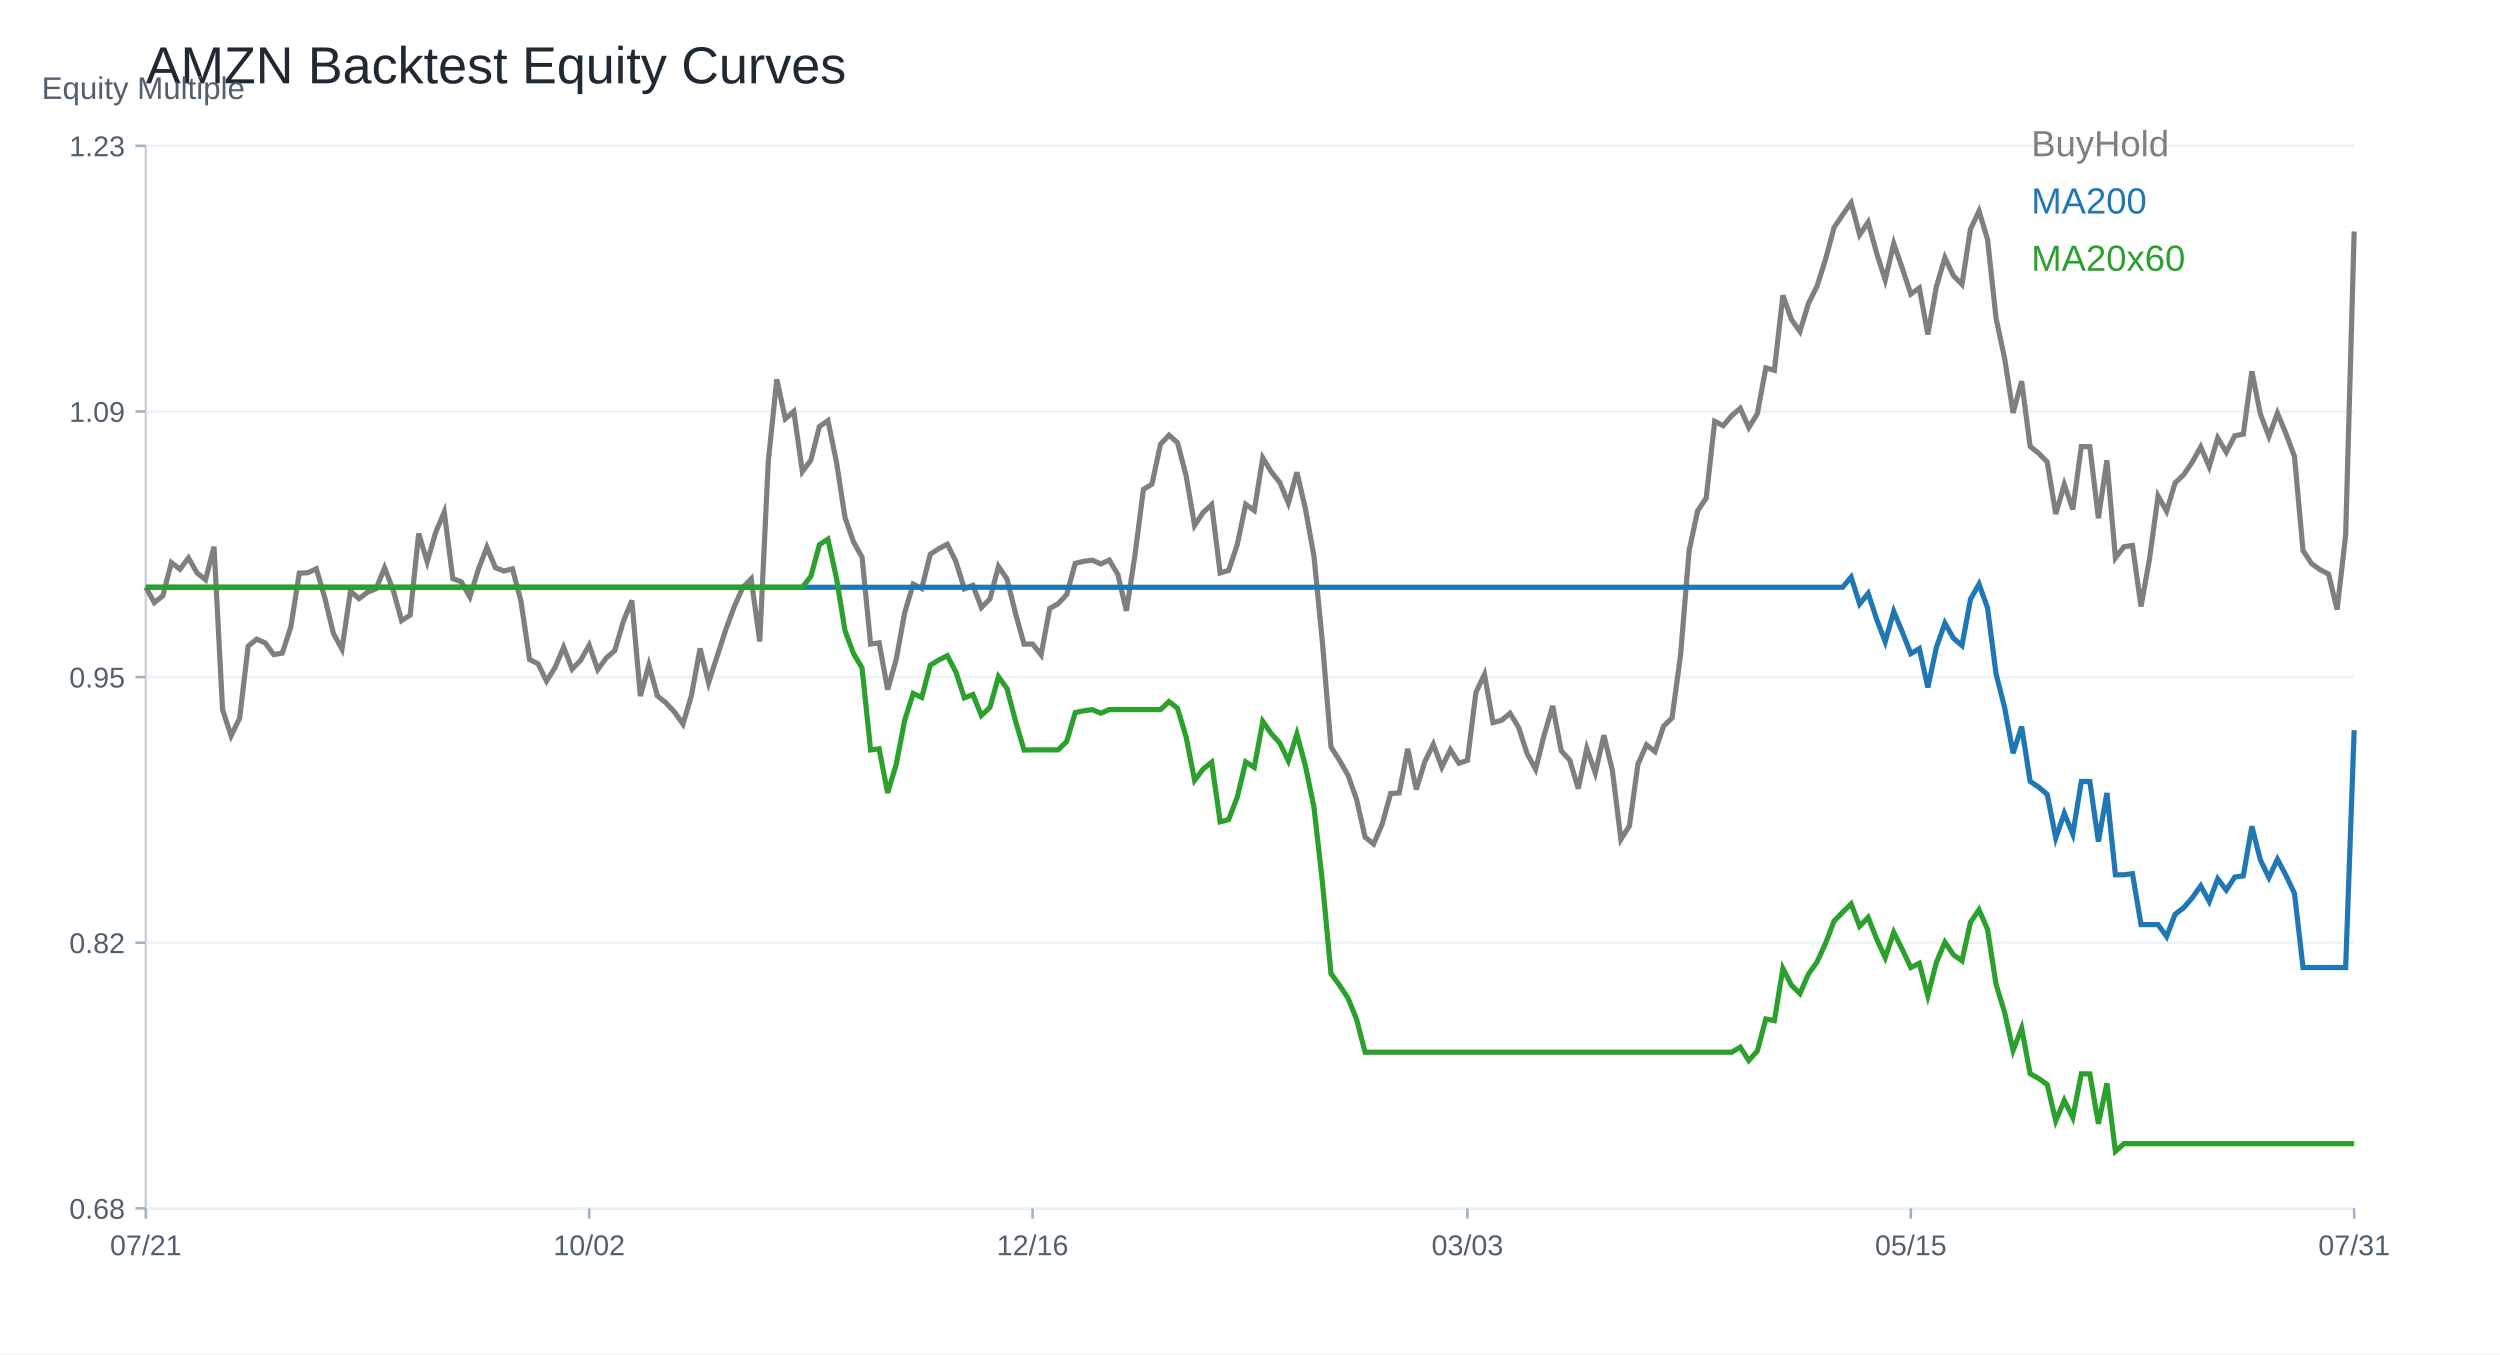
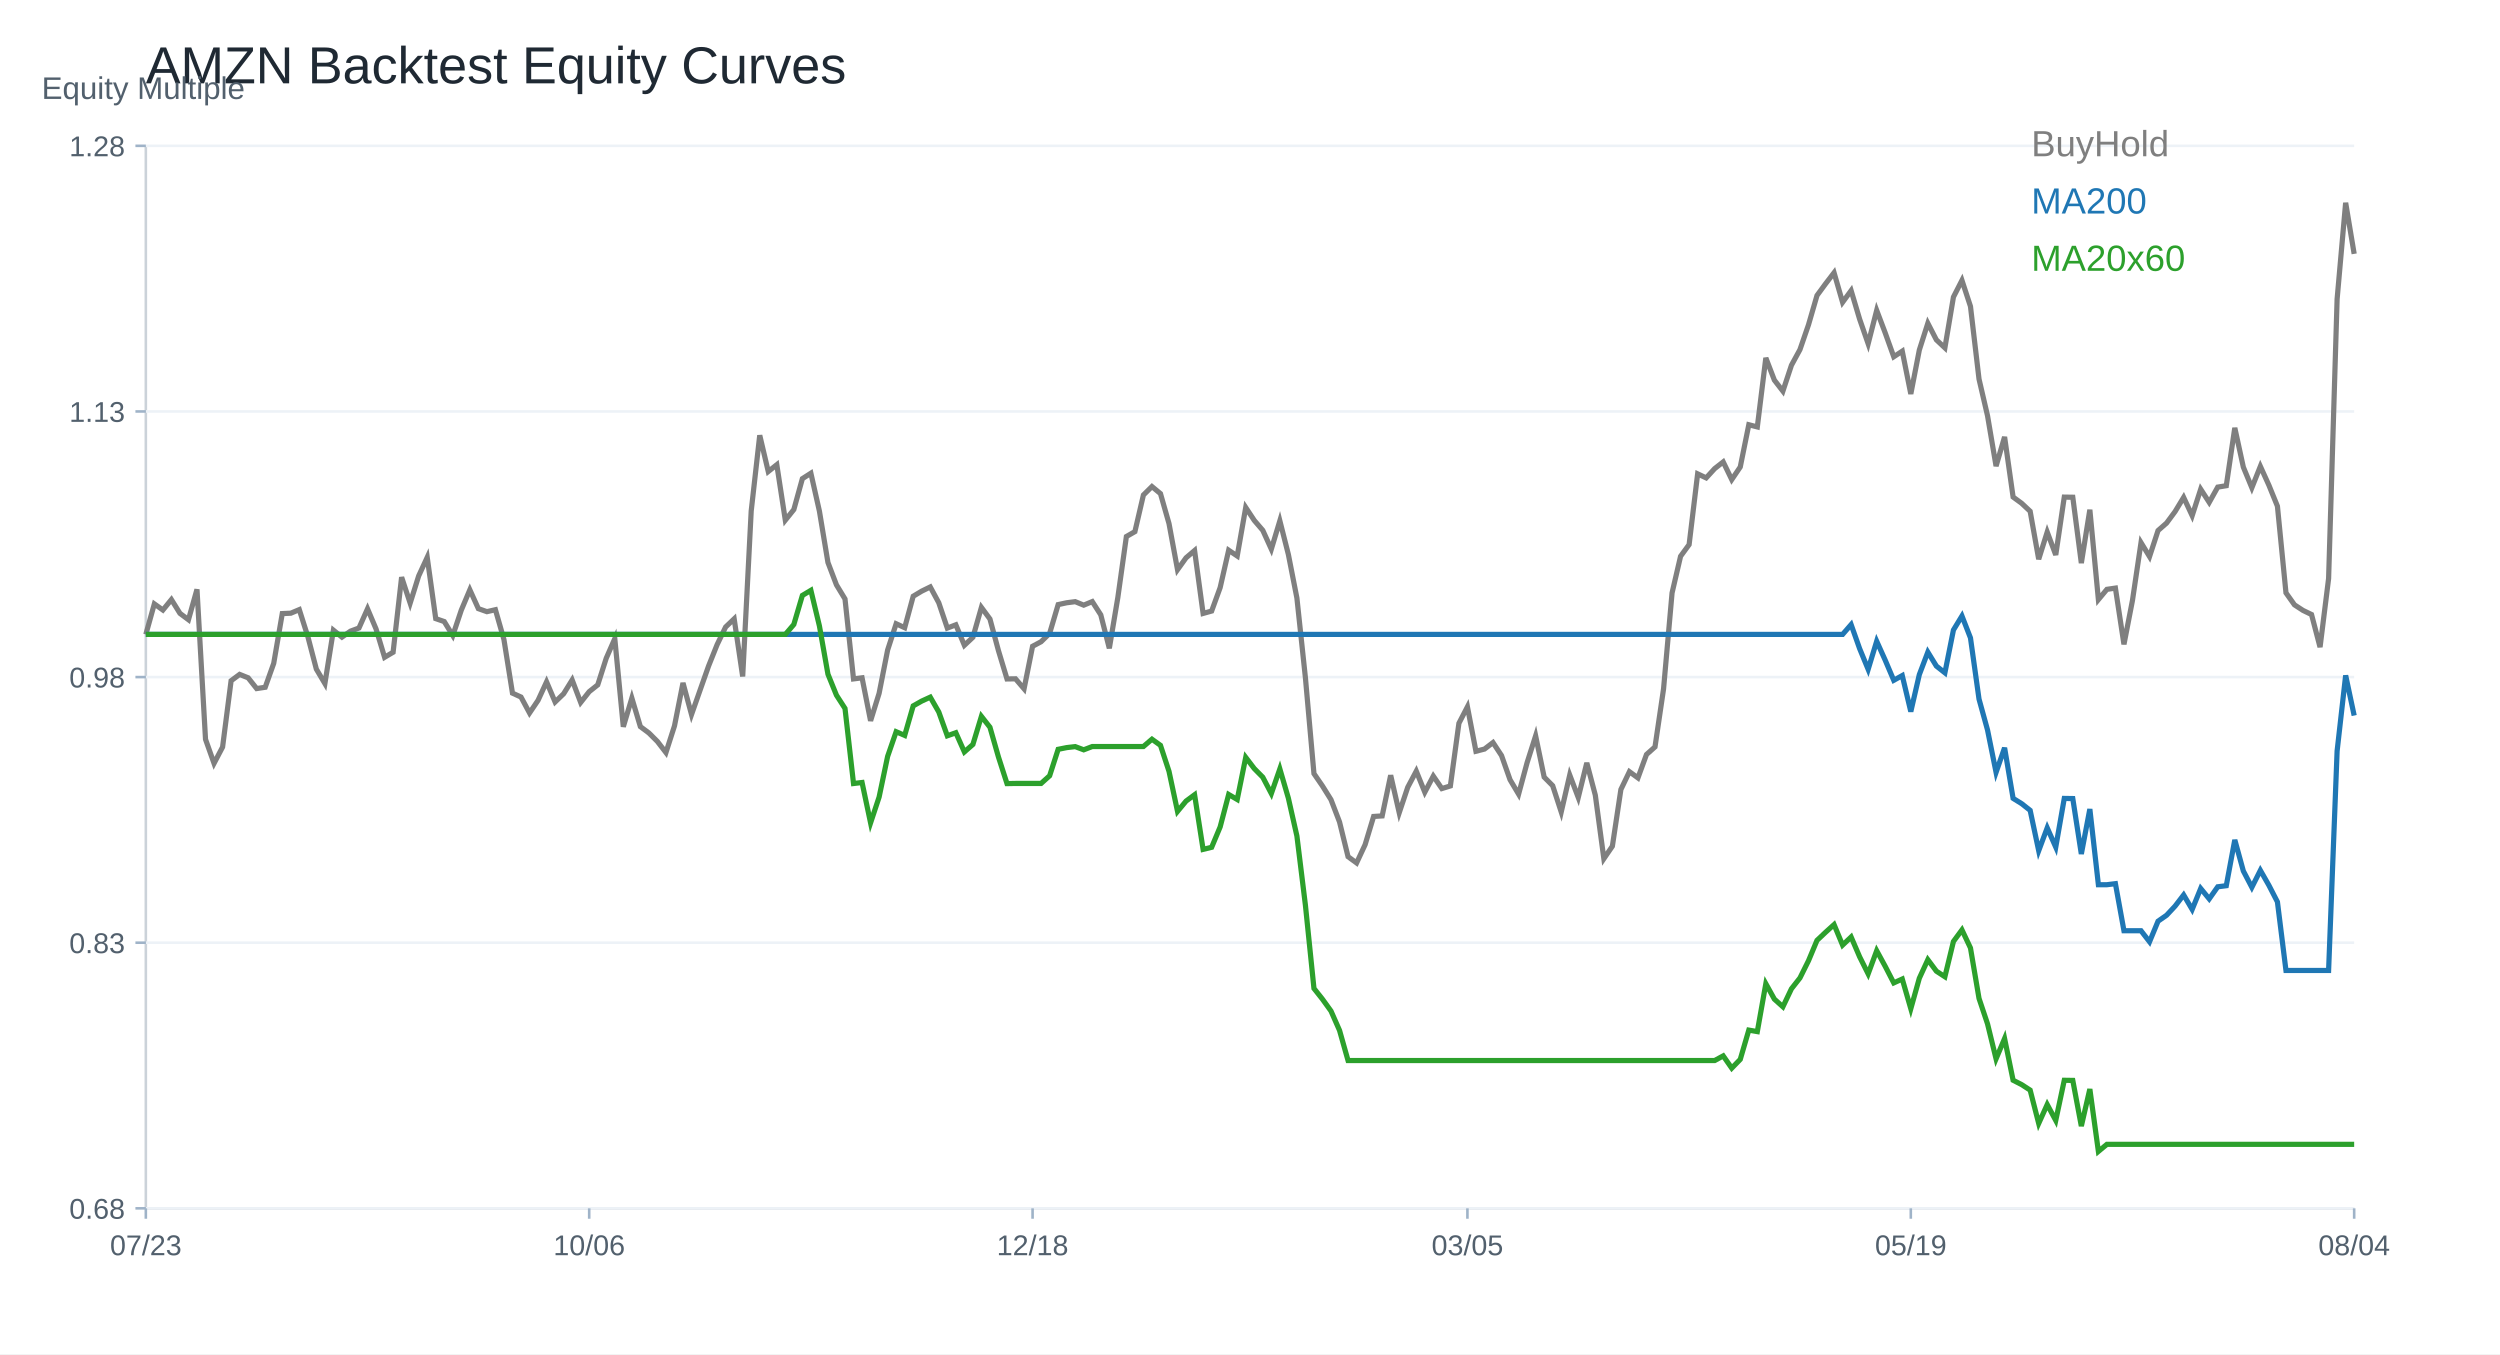
<svg xmlns="http://www.w3.org/2000/svg" width="960" height="520" viewBox="0 0 960 520">
  <rect width="100%" height="100%" fill="white" />
  <text x="56.00" y="32.00" font-size="20" font-family="Arial" fill="#1f2933" text-anchor="start">AMZN Backtest Equity Curves</text>
  <line x1="56" y1="464" x2="904" y2="464" stroke="#cbd2d9" />
  <line x1="56" y1="56" x2="56" y2="464" stroke="#cbd2d9" />
  <text x="16.00" y="38.00" font-size="12" font-family="Arial" fill="#52606d" text-anchor="start">Equity Multiple</text>
  <line x1="56" y1="464.00" x2="904" y2="464.00" stroke="#edf2f7" />
  <line x1="52" y1="464.00" x2="56" y2="464.00" stroke="#9fb3c8" />
  <text x="48.00" y="468.00" font-size="11" font-family="Arial" fill="#52606d" text-anchor="end">0.68</text>
  <line x1="56" y1="362.00" x2="904" y2="362.00" stroke="#edf2f7" />
  <line x1="52" y1="362.00" x2="56" y2="362.00" stroke="#9fb3c8" />
-   <text x="48.00" y="366.00" font-size="11" font-family="Arial" fill="#52606d" text-anchor="end">0.82</text>
+   <text x="48.00" y="366.00" font-size="11" font-family="Arial" fill="#52606d" text-anchor="end">0.83</text>
  <line x1="56" y1="260.00" x2="904" y2="260.00" stroke="#edf2f7" />
  <line x1="52" y1="260.00" x2="56" y2="260.00" stroke="#9fb3c8" />
-   <text x="48.00" y="264.00" font-size="11" font-family="Arial" fill="#52606d" text-anchor="end">0.95</text>
+   <text x="48.00" y="264.00" font-size="11" font-family="Arial" fill="#52606d" text-anchor="end">0.98</text>
  <line x1="56" y1="158.00" x2="904" y2="158.00" stroke="#edf2f7" />
  <line x1="52" y1="158.00" x2="56" y2="158.00" stroke="#9fb3c8" />
-   <text x="48.00" y="162.00" font-size="11" font-family="Arial" fill="#52606d" text-anchor="end">1.09</text>
+   <text x="48.00" y="162.00" font-size="11" font-family="Arial" fill="#52606d" text-anchor="end">1.13</text>
  <line x1="56" y1="56.00" x2="904" y2="56.00" stroke="#edf2f7" />
  <line x1="52" y1="56.00" x2="56" y2="56.00" stroke="#9fb3c8" />
-   <text x="48.00" y="60.00" font-size="11" font-family="Arial" fill="#52606d" text-anchor="end">1.23</text>
+   <text x="48.00" y="60.00" font-size="11" font-family="Arial" fill="#52606d" text-anchor="end">1.28</text>
  <line x1="56.00" y1="464" x2="56.00" y2="468" stroke="#9fb3c8" />
-   <text x="56.00" y="482.00" font-size="11" font-family="Arial" fill="#52606d" text-anchor="middle">07/21</text>
+   <text x="56.00" y="482.00" font-size="11" font-family="Arial" fill="#52606d" text-anchor="middle">07/23</text>
  <line x1="226.25" y1="464" x2="226.25" y2="468" stroke="#9fb3c8" />
-   <text x="226.25" y="482.00" font-size="11" font-family="Arial" fill="#52606d" text-anchor="middle">10/02</text>
+   <text x="226.25" y="482.00" font-size="11" font-family="Arial" fill="#52606d" text-anchor="middle">10/06</text>
  <line x1="396.51" y1="464" x2="396.51" y2="468" stroke="#9fb3c8" />
-   <text x="396.51" y="482.00" font-size="11" font-family="Arial" fill="#52606d" text-anchor="middle">12/16</text>
+   <text x="396.51" y="482.00" font-size="11" font-family="Arial" fill="#52606d" text-anchor="middle">12/18</text>
  <line x1="563.49" y1="464" x2="563.49" y2="468" stroke="#9fb3c8" />
-   <text x="563.49" y="482.00" font-size="11" font-family="Arial" fill="#52606d" text-anchor="middle">03/03</text>
+   <text x="563.49" y="482.00" font-size="11" font-family="Arial" fill="#52606d" text-anchor="middle">03/05</text>
  <line x1="733.75" y1="464" x2="733.75" y2="468" stroke="#9fb3c8" />
-   <text x="733.75" y="482.00" font-size="11" font-family="Arial" fill="#52606d" text-anchor="middle">05/15</text>
+   <text x="733.75" y="482.00" font-size="11" font-family="Arial" fill="#52606d" text-anchor="middle">05/19</text>
  <line x1="904.00" y1="464" x2="904.00" y2="468" stroke="#9fb3c8" />
-   <text x="904.00" y="482.00" font-size="11" font-family="Arial" fill="#52606d" text-anchor="middle">07/31</text>
-   <polyline fill="none" stroke="#7f7f7f" stroke-width="2" points="56.00,225.51 59.27,231.42 62.55,228.77 65.82,216.04 69.10,218.59 72.37,214.23 75.64,219.98 78.92,222.63 82.19,209.96 85.47,272.53 88.74,282.54 92.02,275.76 95.29,248.10 98.56,245.45 101.84,246.87 105.11,251.36 108.39,250.81 111.66,240.82 114.93,220.08 118.21,219.92 121.48,218.43 124.76,229.68 128.03,243.25 131.31,249.26 134.58,226.99 137.85,229.90 141.13,227.41 144.40,226.09 147.68,218.07 150.95,226.48 154.22,238.30 157.50,236.20 160.77,204.89 164.05,215.71 167.32,204.37 170.59,196.62 173.87,222.18 177.14,223.41 180.42,229.22 183.69,218.62 186.97,210.16 190.24,218.01 193.51,219.27 196.79,218.46 200.06,230.90 203.34,253.27 206.61,254.88 209.88,261.54 213.16,256.27 216.43,248.55 219.71,256.95 222.98,253.52 226.25,247.77 229.53,257.14 232.80,252.65 236.08,249.81 239.35,238.69 242.63,230.55 245.90,267.29 249.17,255.33 252.45,267.23 255.72,269.88 259.00,273.43 262.27,278.05 265.54,266.94 268.82,249.00 272.09,262.18 275.37,252.04 278.64,241.96 281.92,233.04 285.19,225.67 288.46,222.27 291.74,246.32 295.01,177.29 298.29,145.69 301.56,160.81 304.83,157.97 308.11,181.11 311.38,176.68 314.66,163.78 317.93,161.52 321.20,177.36 324.48,198.75 327.75,208.09 331.03,213.97 334.30,247.32 337.58,246.87 340.85,264.80 344.12,253.33 347.40,235.27 350.67,224.31 353.95,225.96 357.22,212.84 360.49,210.71 363.77,208.96 367.04,215.55 370.32,226.12 373.59,224.76 376.86,233.29 380.14,229.97 383.41,217.49 386.69,222.34 389.96,235.56 393.24,247.35 396.51,247.29 399.78,251.46 403.06,233.71 406.33,231.81 409.61,228.32 412.88,216.33 416.15,215.55 419.43,215.10 422.70,216.56 425.98,215.07 429.25,220.59 432.53,234.55 435.80,213.36 439.07,187.92 442.35,185.89 445.62,170.60 448.90,167.08 452.17,170.02 455.44,182.53 458.72,201.75 461.99,196.81 465.27,193.77 468.54,220.01 471.81,219.01 475.09,209.22 478.36,193.64 481.64,196.03 484.91,175.81 488.19,181.20 491.46,185.34 494.73,193.19 498.01,181.36 501.28,195.39 504.56,213.58 507.83,246.87 511.10,286.84 514.38,292.01 517.65,297.70 520.93,307.01 524.20,321.48 527.47,324.10 530.75,316.47 534.02,304.71 537.30,304.49 540.57,287.52 543.85,303.16 547.12,292.53 550.39,285.81 553.67,294.60 556.94,287.88 560.22,293.08 563.49,291.98 566.76,265.84 570.04,258.99 573.31,277.50 576.59,276.60 579.86,273.88 583.14,279.31 586.41,289.39 589.68,295.40 592.96,282.25 596.23,271.07 599.51,288.30 602.78,291.88 606.05,302.84 609.33,287.42 612.60,296.79 615.88,282.35 619.15,295.83 622.42,322.32 625.70,317.12 628.97,293.47 632.25,286.03 635.52,288.62 638.80,278.86 642.07,275.69 645.34,251.52 648.62,211.45 651.89,196.16 655.17,191.28 658.44,161.78 661.71,163.46 664.99,159.58 668.26,156.80 671.54,164.17 674.81,158.90 678.08,141.29 681.36,142.20 684.63,113.40 687.91,122.68 691.18,127.27 694.46,116.47 697.73,109.95 701.00,99.61 704.28,87.36 707.55,82.51 710.83,77.86 714.10,90.20 717.37,85.32 720.65,97.25 723.92,107.49 727.20,93.56 730.47,102.97 733.75,112.92 737.02,110.59 740.29,128.43 743.57,110.11 746.84,98.96 750.12,105.87 753.39,109.20 756.66,88.00 759.94,81.06 763.21,91.91 766.49,122.23 769.76,137.54 773.03,158.55 776.31,146.37 779.58,171.44 782.86,174.06 786.13,177.39 789.41,197.39 792.68,186.05 795.95,195.61 799.23,171.48 802.50,171.54 805.78,199.01 809.05,176.74 812.32,214.23 815.60,209.96 818.87,209.45 822.15,232.91 825.42,214.55 828.69,190.48 831.97,196.29 835.24,185.44 838.52,182.30 841.79,177.49 845.07,171.60 848.34,179.23 851.61,168.18 854.89,173.67 858.16,167.31 861.44,166.72 864.71,142.58 867.98,158.97 871.26,167.56 874.53,158.65 877.81,166.53 881.08,175.26 884.36,211.42 887.63,216.43 890.90,218.75 894.18,220.47 897.45,234.07 900.73,205.47 904.00,88.88" />
+   <text x="904.00" y="482.00" font-size="11" font-family="Arial" fill="#52606d" text-anchor="middle">08/04</text>
+   <polyline fill="none" stroke="#7f7f7f" stroke-width="2" points="56.00,243.62 59.27,231.90 62.55,234.25 65.82,230.24 69.10,235.53 72.37,237.97 75.64,226.31 78.92,283.90 82.19,293.12 85.47,286.87 88.74,261.41 92.02,258.97 95.29,260.28 98.56,264.41 101.84,263.91 105.11,254.72 108.39,235.62 111.66,235.47 114.93,234.10 118.21,244.45 121.48,256.95 124.76,262.48 128.03,241.99 131.31,244.66 134.58,242.37 137.85,241.15 141.13,233.78 144.40,241.51 147.68,252.40 150.95,250.46 154.22,221.64 157.50,231.61 160.77,221.16 164.05,214.03 167.32,237.55 170.59,238.68 173.87,244.04 177.14,234.28 180.42,226.49 183.69,233.72 186.97,234.88 190.24,234.13 193.51,245.58 196.79,266.17 200.06,267.66 203.34,273.78 206.61,268.93 209.88,261.83 213.16,269.56 216.43,266.41 219.71,261.11 222.98,269.74 226.25,265.60 229.53,262.99 232.80,252.75 236.08,245.26 239.35,279.08 242.63,268.07 245.90,279.02 249.17,281.46 252.45,284.73 255.72,288.98 259.00,278.75 262.27,262.24 265.54,274.38 268.82,265.04 272.09,255.76 275.37,247.55 278.64,240.77 281.92,237.64 285.19,259.77 288.46,196.24 291.74,167.15 295.01,181.07 298.29,178.45 301.56,199.75 304.83,195.67 308.11,183.81 311.38,181.72 314.66,196.30 317.93,215.99 321.20,224.59 324.48,230.00 327.75,260.70 331.03,260.28 334.30,276.79 337.58,266.23 340.85,249.60 344.12,239.52 347.40,241.03 350.67,228.96 353.95,226.99 357.22,225.39 360.49,231.46 363.77,241.18 367.04,239.93 370.32,247.79 373.59,244.72 376.86,233.24 380.14,237.70 383.41,249.87 386.69,260.72 389.96,260.67 393.24,264.50 396.51,248.17 399.78,246.42 403.06,243.21 406.33,232.17 409.61,231.46 412.88,231.04 416.15,232.38 419.43,231.01 422.70,236.10 425.98,248.95 429.25,229.43 432.53,206.03 435.80,204.15 439.07,190.08 442.35,186.84 445.62,189.55 448.90,201.06 452.17,218.76 455.44,214.20 458.72,211.41 461.99,235.56 465.27,234.64 468.54,225.63 471.81,211.29 475.09,213.49 478.36,194.87 481.64,199.84 484.91,203.65 488.19,210.87 491.46,199.99 494.73,212.90 498.01,229.64 501.28,260.28 504.56,297.07 507.83,301.83 511.10,307.07 514.38,315.63 517.65,328.96 520.93,331.37 524.20,324.35 527.47,313.52 530.75,313.31 534.02,297.70 537.30,312.09 540.57,302.31 543.85,296.12 547.12,304.21 550.39,298.02 553.67,302.81 556.94,301.80 560.22,277.74 563.49,271.43 566.76,288.48 570.04,287.64 573.31,285.14 576.59,290.14 579.86,299.42 583.14,304.95 586.41,292.85 589.68,282.56 592.96,298.41 596.23,301.71 599.51,311.80 602.78,297.61 606.05,306.23 609.33,292.94 612.60,305.34 615.88,329.73 619.15,324.94 622.42,303.17 625.70,296.33 628.97,298.71 632.25,289.73 635.52,286.81 638.80,264.56 642.07,227.68 645.34,213.61 648.62,209.12 651.89,181.96 655.17,183.51 658.44,179.94 661.71,177.38 664.99,184.16 668.26,179.31 671.54,163.10 674.81,163.94 678.08,137.43 681.36,145.97 684.63,150.20 687.91,140.26 691.18,134.25 694.46,124.73 697.73,113.46 701.00,109.00 704.28,104.72 707.55,116.08 710.83,111.59 714.10,122.56 717.37,131.99 720.65,119.17 723.92,127.83 727.20,136.99 730.47,134.85 733.75,151.27 737.02,134.40 740.29,124.14 743.57,130.50 746.84,133.57 750.12,114.06 753.39,107.66 756.66,117.65 759.94,145.55 763.21,159.65 766.49,178.99 769.76,167.77 773.03,190.86 776.31,193.26 779.58,196.33 782.86,214.74 786.13,204.30 789.41,213.10 792.68,190.89 795.95,190.94 799.23,216.23 802.50,195.73 805.78,230.24 809.05,226.31 812.32,225.83 815.60,247.43 818.87,230.53 822.15,208.37 825.42,213.73 828.69,203.73 831.97,200.85 835.24,196.42 838.52,191.00 841.79,198.02 845.07,187.85 848.34,192.91 851.61,187.05 854.89,186.51 858.16,164.29 861.44,179.37 864.71,187.29 867.98,179.08 871.26,186.33 874.53,194.37 877.81,227.65 881.08,232.26 884.36,234.40 887.63,235.98 890.90,248.50 894.18,222.18 897.45,114.86 900.73,77.86 904.00,97.49" />
  <text x="780.00" y="60.00" font-size="14" font-family="Arial" fill="#7f7f7f" text-anchor="start">BuyHold</text>
-   <polyline fill="none" stroke="#1f77b4" stroke-width="2" points="56.00,225.51 59.27,225.51 62.55,225.51 65.82,225.51 69.10,225.51 72.37,225.51 75.64,225.51 78.92,225.51 82.19,225.51 85.47,225.51 88.74,225.51 92.02,225.51 95.29,225.51 98.56,225.51 101.84,225.51 105.11,225.51 108.39,225.51 111.66,225.51 114.93,225.51 118.21,225.51 121.48,225.51 124.76,225.51 128.03,225.51 131.31,225.51 134.58,225.51 137.85,225.51 141.13,225.51 144.40,225.51 147.68,225.51 150.95,225.51 154.22,225.51 157.50,225.51 160.77,225.51 164.05,225.51 167.32,225.51 170.59,225.51 173.87,225.51 177.14,225.51 180.42,225.51 183.69,225.51 186.97,225.51 190.24,225.51 193.51,225.51 196.79,225.51 200.06,225.51 203.34,225.51 206.61,225.51 209.88,225.51 213.16,225.51 216.43,225.51 219.71,225.51 222.98,225.51 226.25,225.51 229.53,225.51 232.80,225.51 236.08,225.51 239.35,225.51 242.63,225.51 245.90,225.51 249.17,225.51 252.45,225.51 255.72,225.51 259.00,225.51 262.27,225.51 265.54,225.51 268.82,225.51 272.09,225.51 275.37,225.51 278.64,225.51 281.92,225.51 285.19,225.51 288.46,225.51 291.74,225.51 295.01,225.51 298.29,225.51 301.56,225.51 304.83,225.51 308.11,225.51 311.38,225.51 314.66,225.51 317.93,225.51 321.20,225.51 324.48,225.51 327.75,225.51 331.03,225.51 334.30,225.51 337.58,225.51 340.85,225.51 344.12,225.51 347.40,225.51 350.67,225.51 353.95,225.51 357.22,225.51 360.49,225.51 363.77,225.51 367.04,225.51 370.32,225.51 373.59,225.51 376.86,225.51 380.14,225.51 383.41,225.51 386.69,225.51 389.96,225.51 393.24,225.51 396.51,225.51 399.78,225.51 403.06,225.51 406.33,225.51 409.61,225.51 412.88,225.51 416.15,225.51 419.43,225.51 422.70,225.51 425.98,225.51 429.25,225.51 432.53,225.51 435.80,225.51 439.07,225.51 442.35,225.51 445.62,225.51 448.90,225.51 452.17,225.51 455.44,225.51 458.72,225.51 461.99,225.51 465.27,225.51 468.54,225.51 471.81,225.51 475.09,225.51 478.36,225.51 481.64,225.51 484.91,225.51 488.19,225.51 491.46,225.51 494.73,225.51 498.01,225.51 501.28,225.51 504.56,225.51 507.83,225.51 511.10,225.51 514.38,225.51 517.65,225.51 520.93,225.51 524.20,225.51 527.47,225.51 530.75,225.51 534.02,225.51 537.30,225.51 540.57,225.51 543.85,225.51 547.12,225.51 550.39,225.51 553.67,225.51 556.94,225.51 560.22,225.51 563.49,225.51 566.76,225.51 570.04,225.51 573.31,225.51 576.59,225.51 579.86,225.51 583.14,225.51 586.41,225.51 589.68,225.51 592.96,225.51 596.23,225.51 599.51,225.51 602.78,225.51 606.05,225.51 609.33,225.51 612.60,225.51 615.88,225.51 619.15,225.51 622.42,225.51 625.70,225.51 628.97,225.51 632.25,225.51 635.52,225.51 638.80,225.51 642.07,225.51 645.34,225.51 648.62,225.51 651.89,225.51 655.17,225.51 658.44,225.51 661.71,225.51 664.99,225.51 668.26,225.51 671.54,225.51 674.81,225.51 678.08,225.51 681.36,225.51 684.63,225.51 687.91,225.51 691.18,225.51 694.46,225.51 697.73,225.51 701.00,225.51 704.28,225.51 707.55,225.51 710.83,221.61 714.10,231.95 717.37,227.86 720.65,237.86 723.92,246.45 727.20,234.77 730.47,242.65 733.75,251.00 737.02,249.05 740.29,264.00 743.57,248.64 746.84,239.29 750.12,245.09 753.39,247.88 756.66,230.11 759.94,224.29 763.21,233.39 766.49,258.80 769.76,271.64 773.03,289.24 776.31,279.03 779.58,300.05 782.86,302.25 786.13,305.04 789.41,321.80 792.68,312.30 795.95,320.31 799.23,300.08 802.50,300.13 805.78,323.16 809.05,304.50 812.32,335.92 815.60,335.92 818.87,335.49 822.15,355.04 825.42,355.04 828.69,355.04 831.97,359.62 835.24,351.07 838.52,348.60 841.79,344.81 845.07,340.17 848.34,346.18 851.61,337.47 854.89,341.80 858.16,336.78 861.44,336.33 864.71,317.31 867.98,330.22 871.26,336.99 874.53,329.96 877.81,336.17 881.08,343.05 884.36,371.54 887.63,371.54 890.90,371.54 894.18,371.54 897.45,371.54 900.73,371.54 904.00,280.39" />
+   <polyline fill="none" stroke="#1f77b4" stroke-width="2" points="56.00,243.62 59.27,243.62 62.55,243.62 65.82,243.62 69.10,243.62 72.37,243.62 75.64,243.62 78.92,243.62 82.19,243.62 85.47,243.62 88.74,243.62 92.02,243.62 95.29,243.62 98.56,243.62 101.84,243.62 105.11,243.62 108.39,243.62 111.66,243.62 114.93,243.62 118.21,243.62 121.48,243.62 124.76,243.62 128.03,243.62 131.31,243.62 134.58,243.62 137.85,243.62 141.13,243.62 144.40,243.62 147.68,243.62 150.95,243.62 154.22,243.62 157.50,243.62 160.77,243.62 164.05,243.62 167.32,243.62 170.59,243.62 173.87,243.62 177.14,243.62 180.42,243.62 183.69,243.62 186.97,243.62 190.24,243.62 193.51,243.62 196.79,243.62 200.06,243.62 203.34,243.62 206.61,243.62 209.88,243.62 213.16,243.62 216.43,243.62 219.71,243.62 222.98,243.62 226.25,243.62 229.53,243.62 232.80,243.62 236.08,243.62 239.35,243.62 242.63,243.62 245.90,243.62 249.17,243.62 252.45,243.62 255.72,243.62 259.00,243.62 262.27,243.62 265.54,243.62 268.82,243.62 272.09,243.62 275.37,243.62 278.64,243.62 281.92,243.62 285.19,243.62 288.46,243.62 291.74,243.62 295.01,243.62 298.29,243.62 301.56,243.62 304.83,243.62 308.11,243.62 311.38,243.62 314.66,243.62 317.93,243.62 321.20,243.62 324.48,243.62 327.75,243.62 331.03,243.62 334.30,243.62 337.58,243.62 340.85,243.62 344.12,243.62 347.40,243.62 350.67,243.62 353.95,243.62 357.22,243.62 360.49,243.62 363.77,243.62 367.04,243.62 370.32,243.62 373.59,243.62 376.86,243.62 380.14,243.62 383.41,243.62 386.69,243.62 389.96,243.62 393.24,243.62 396.51,243.62 399.78,243.62 403.06,243.62 406.33,243.62 409.61,243.62 412.88,243.62 416.15,243.62 419.43,243.62 422.70,243.62 425.98,243.62 429.25,243.62 432.53,243.62 435.80,243.62 439.07,243.62 442.35,243.62 445.62,243.62 448.90,243.62 452.17,243.62 455.44,243.62 458.72,243.62 461.99,243.62 465.27,243.62 468.54,243.62 471.81,243.62 475.09,243.62 478.36,243.62 481.64,243.62 484.91,243.62 488.19,243.62 491.46,243.62 494.73,243.62 498.01,243.62 501.28,243.62 504.56,243.62 507.83,243.62 511.10,243.62 514.38,243.62 517.65,243.62 520.93,243.62 524.20,243.62 527.47,243.62 530.75,243.62 534.02,243.62 537.30,243.62 540.57,243.62 543.85,243.62 547.12,243.62 550.39,243.62 553.67,243.62 556.94,243.62 560.22,243.62 563.49,243.62 566.76,243.62 570.04,243.62 573.31,243.62 576.59,243.62 579.86,243.62 583.14,243.62 586.41,243.62 589.68,243.62 592.96,243.62 596.23,243.62 599.51,243.62 602.78,243.62 606.05,243.62 609.33,243.62 612.60,243.62 615.88,243.62 619.15,243.62 622.42,243.62 625.70,243.62 628.97,243.62 632.25,243.62 635.52,243.62 638.80,243.62 642.07,243.62 645.34,243.62 648.62,243.62 651.89,243.62 655.17,243.62 658.44,243.62 661.71,243.62 664.99,243.62 668.26,243.62 671.54,243.62 674.81,243.62 678.08,243.62 681.36,243.62 684.63,243.62 687.91,243.62 691.18,243.62 694.46,243.62 697.73,243.62 701.00,243.62 704.28,243.62 707.55,243.62 710.83,239.84 714.10,249.08 717.37,257.02 720.65,246.23 723.92,253.51 727.20,261.23 730.47,259.42 733.75,273.25 737.02,259.05 740.29,250.41 743.57,255.77 746.84,258.35 750.12,241.92 753.39,236.54 756.66,244.95 759.94,268.44 763.21,280.31 766.49,296.58 769.76,287.14 773.03,306.57 776.31,308.60 779.58,311.18 782.86,326.68 786.13,317.89 789.41,325.30 792.68,306.60 795.95,306.65 799.23,327.93 802.50,310.68 805.78,339.73 809.05,339.73 812.32,339.33 815.60,357.41 818.87,357.41 822.15,357.41 825.42,361.64 828.69,353.74 831.97,351.45 835.24,347.94 838.52,343.66 841.79,349.22 845.07,341.17 848.34,345.17 851.61,340.53 854.89,340.11 858.16,322.52 861.44,334.46 864.71,340.72 867.98,334.22 871.26,339.97 874.53,346.32 877.81,372.66 881.08,372.66 884.36,372.66 887.63,372.66 890.90,372.66 894.18,372.66 897.45,288.40 900.73,259.35 904.00,274.76" />
  <text x="780.00" y="82.00" font-size="14" font-family="Arial" fill="#1f77b4" text-anchor="start">MA200</text>
-   <polyline fill="none" stroke="#2ca02c" stroke-width="2" points="56.00,225.51 59.27,225.51 62.55,225.51 65.82,225.51 69.10,225.51 72.37,225.51 75.64,225.51 78.92,225.51 82.19,225.51 85.47,225.51 88.74,225.51 92.02,225.51 95.29,225.51 98.56,225.51 101.84,225.51 105.11,225.51 108.39,225.51 111.66,225.51 114.93,225.51 118.21,225.51 121.48,225.51 124.76,225.51 128.03,225.51 131.31,225.51 134.58,225.51 137.85,225.51 141.13,225.51 144.40,225.51 147.68,225.51 150.95,225.51 154.22,225.51 157.50,225.51 160.77,225.51 164.05,225.51 167.32,225.51 170.59,225.51 173.87,225.51 177.14,225.51 180.42,225.51 183.69,225.51 186.97,225.51 190.24,225.51 193.51,225.51 196.79,225.51 200.06,225.51 203.34,225.51 206.61,225.51 209.88,225.51 213.16,225.51 216.43,225.51 219.71,225.51 222.98,225.51 226.25,225.51 229.53,225.51 232.80,225.51 236.08,225.51 239.35,225.51 242.63,225.51 245.90,225.51 249.17,225.51 252.45,225.51 255.72,225.51 259.00,225.51 262.27,225.51 265.54,225.51 268.82,225.51 272.09,225.51 275.37,225.51 278.64,225.51 281.92,225.51 285.19,225.51 288.46,225.51 291.74,225.51 295.01,225.51 298.29,225.51 301.56,225.51 304.83,225.51 308.11,225.51 311.38,221.33 314.66,209.16 317.93,207.03 321.20,221.97 324.48,242.15 327.75,250.96 331.03,256.51 334.30,287.98 337.58,287.55 340.85,304.47 344.12,293.65 347.40,276.61 350.67,266.27 353.95,267.82 357.22,255.45 360.49,253.43 363.77,251.79 367.04,258.01 370.32,267.98 373.59,266.70 376.86,274.75 380.14,271.61 383.41,259.84 386.69,264.41 389.96,276.88 393.24,288.01 396.51,287.95 399.78,287.95 403.06,287.95 406.33,287.95 409.61,284.72 412.88,273.65 416.15,272.93 419.43,272.52 422.70,273.86 425.98,272.49 429.25,272.49 432.53,272.49 435.80,272.49 439.07,272.49 442.35,272.49 445.62,272.49 448.90,269.42 452.17,271.98 455.44,282.88 458.72,299.65 461.99,295.34 465.27,292.69 468.54,315.57 471.81,314.70 475.09,306.16 478.36,292.58 481.64,294.66 484.91,277.02 488.19,281.73 491.46,285.34 494.73,292.18 498.01,281.87 501.28,294.10 504.56,309.96 507.83,338.99 511.10,373.85 514.38,378.35 517.65,383.31 520.93,391.43 524.20,404.05 527.47,404.05 530.75,404.05 534.02,404.05 537.30,404.05 540.57,404.05 543.85,404.05 547.12,404.05 550.39,404.05 553.67,404.05 556.94,404.05 560.22,404.05 563.49,404.05 566.76,404.05 570.04,404.05 573.31,404.05 576.59,404.05 579.86,404.05 583.14,404.05 586.41,404.05 589.68,404.05 592.96,404.05 596.23,404.05 599.51,404.05 602.78,404.05 606.05,404.05 609.33,404.05 612.60,404.05 615.88,404.05 619.15,404.05 622.42,404.05 625.70,404.05 628.97,404.05 632.25,404.05 635.52,404.05 638.80,404.05 642.07,404.05 645.34,404.05 648.62,404.05 651.89,404.05 655.17,404.05 658.44,404.05 661.71,404.05 664.99,404.05 668.26,402.12 671.54,407.25 674.81,403.58 678.08,391.30 681.36,391.93 684.63,371.87 687.91,378.33 691.18,381.53 694.46,374.00 697.73,369.45 701.00,362.25 704.28,353.71 707.55,350.33 710.83,347.09 714.10,355.69 717.37,352.29 720.65,360.60 723.92,367.74 727.20,358.03 730.47,364.59 733.75,371.53 737.02,369.91 740.29,382.34 743.57,369.57 746.84,361.80 750.12,366.62 753.39,368.94 756.66,354.16 759.94,349.32 763.21,356.89 766.49,378.01 769.76,388.69 773.03,403.33 776.31,394.84 779.58,412.32 782.86,414.14 786.13,416.46 789.41,430.41 792.68,422.50 795.95,429.17 799.23,412.34 802.50,412.39 805.78,431.53 809.05,416.01 812.32,442.14 815.60,439.17 818.87,439.17 822.15,439.17 825.42,439.17 828.69,439.17 831.97,439.17 835.24,439.17 838.52,439.17 841.79,439.17 845.07,439.17 848.34,439.17 851.61,439.17 854.89,439.17 858.16,439.17 861.44,439.17 864.71,439.17 867.98,439.17 871.26,439.17 874.53,439.17 877.81,439.17 881.08,439.17 884.36,439.17 887.63,439.17 890.90,439.17 894.18,439.17 897.45,439.17 900.73,439.17 904.00,439.17" />
+   <polyline fill="none" stroke="#2ca02c" stroke-width="2" points="56.00,243.62 59.27,243.62 62.55,243.62 65.82,243.62 69.10,243.62 72.37,243.62 75.64,243.62 78.92,243.62 82.19,243.62 85.47,243.62 88.74,243.62 92.02,243.62 95.29,243.62 98.56,243.62 101.84,243.62 105.11,243.62 108.39,243.62 111.66,243.62 114.93,243.62 118.21,243.62 121.48,243.62 124.76,243.62 128.03,243.62 131.31,243.62 134.58,243.62 137.85,243.62 141.13,243.62 144.40,243.62 147.68,243.62 150.95,243.62 154.22,243.62 157.50,243.62 160.77,243.62 164.05,243.62 167.32,243.62 170.59,243.62 173.87,243.62 177.14,243.62 180.42,243.62 183.69,243.62 186.97,243.62 190.24,243.62 193.51,243.62 196.79,243.62 200.06,243.62 203.34,243.62 206.61,243.62 209.88,243.62 213.16,243.62 216.43,243.62 219.71,243.62 222.98,243.62 226.25,243.62 229.53,243.62 232.80,243.62 236.08,243.62 239.35,243.62 242.63,243.62 245.90,243.62 249.17,243.62 252.45,243.62 255.72,243.62 259.00,243.62 262.27,243.62 265.54,243.62 268.82,243.62 272.09,243.62 275.37,243.62 278.64,243.62 281.92,243.62 285.19,243.62 288.46,243.62 291.74,243.62 295.01,243.62 298.29,243.62 301.56,243.62 304.83,239.79 308.11,228.65 311.38,226.69 314.66,240.38 317.93,258.88 321.20,266.95 324.48,272.04 327.75,300.87 331.03,300.48 334.30,315.98 337.58,306.07 340.85,290.45 344.12,280.98 347.40,282.40 350.67,271.06 353.95,269.21 357.22,267.71 360.49,273.40 363.77,282.54 367.04,281.37 370.32,288.74 373.59,285.87 376.86,275.08 380.14,279.27 383.41,290.70 386.69,300.90 389.96,300.84 393.24,300.84 396.51,300.84 399.78,300.84 403.06,297.89 406.33,287.74 409.61,287.08 412.88,286.70 416.15,287.93 419.43,286.67 422.70,286.67 425.98,286.67 429.25,286.67 432.53,286.67 435.80,286.67 439.07,286.67 442.35,283.86 445.62,286.21 448.90,296.20 452.17,311.57 455.44,307.62 458.72,305.19 461.99,326.16 465.27,325.36 468.54,317.53 471.81,305.08 475.09,307.00 478.36,290.83 481.64,295.14 484.91,298.45 488.19,304.72 491.46,295.27 494.73,306.48 498.01,321.02 501.28,347.61 504.56,379.56 507.83,383.69 511.10,388.23 514.38,395.67 517.65,407.24 520.93,407.24 524.20,407.24 527.47,407.24 530.75,407.24 534.02,407.24 537.30,407.24 540.57,407.24 543.85,407.24 547.12,407.24 550.39,407.24 553.67,407.24 556.94,407.24 560.22,407.24 563.49,407.24 566.76,407.24 570.04,407.24 573.31,407.24 576.59,407.24 579.86,407.24 583.14,407.24 586.41,407.24 589.68,407.24 592.96,407.24 596.23,407.24 599.51,407.24 602.78,407.24 606.05,407.24 609.33,407.24 612.60,407.24 615.88,407.24 619.15,407.24 622.42,407.24 625.70,407.24 628.97,407.24 632.25,407.24 635.52,407.24 638.80,407.24 642.07,407.24 645.34,407.24 648.62,407.24 651.89,407.24 655.17,407.24 658.44,407.24 661.71,405.46 664.99,410.17 668.26,406.80 671.54,395.56 674.81,396.13 678.08,377.74 681.36,383.67 684.63,386.60 687.91,379.70 691.18,375.53 694.46,368.93 697.73,361.10 701.00,358.01 704.28,355.04 707.55,362.92 710.83,359.80 714.10,367.42 717.37,373.96 720.65,365.07 723.92,371.07 727.20,377.43 730.47,375.95 733.75,387.34 737.02,375.64 740.29,368.52 743.57,372.93 746.84,375.06 750.12,361.52 753.39,357.08 756.66,364.02 759.94,383.38 763.21,393.16 766.49,406.58 769.76,398.80 773.03,414.81 776.31,416.49 779.58,418.61 782.86,431.39 786.13,424.14 789.41,430.25 792.68,414.83 795.95,414.88 799.23,432.42 802.50,418.20 805.78,442.14 809.05,439.42 812.32,439.42 815.60,439.42 818.87,439.42 822.15,439.42 825.42,439.42 828.69,439.42 831.97,439.42 835.24,439.42 838.52,439.42 841.79,439.42 845.07,439.42 848.34,439.42 851.61,439.42 854.89,439.42 858.16,439.42 861.44,439.42 864.71,439.42 867.98,439.42 871.26,439.42 874.53,439.42 877.81,439.42 881.08,439.42 884.36,439.42 887.63,439.42 890.90,439.42 894.18,439.42 897.45,439.42 900.73,439.42 904.00,439.42" />
  <text x="780.00" y="104.00" font-size="14" font-family="Arial" fill="#2ca02c" text-anchor="start">MA20x60</text>
</svg>
